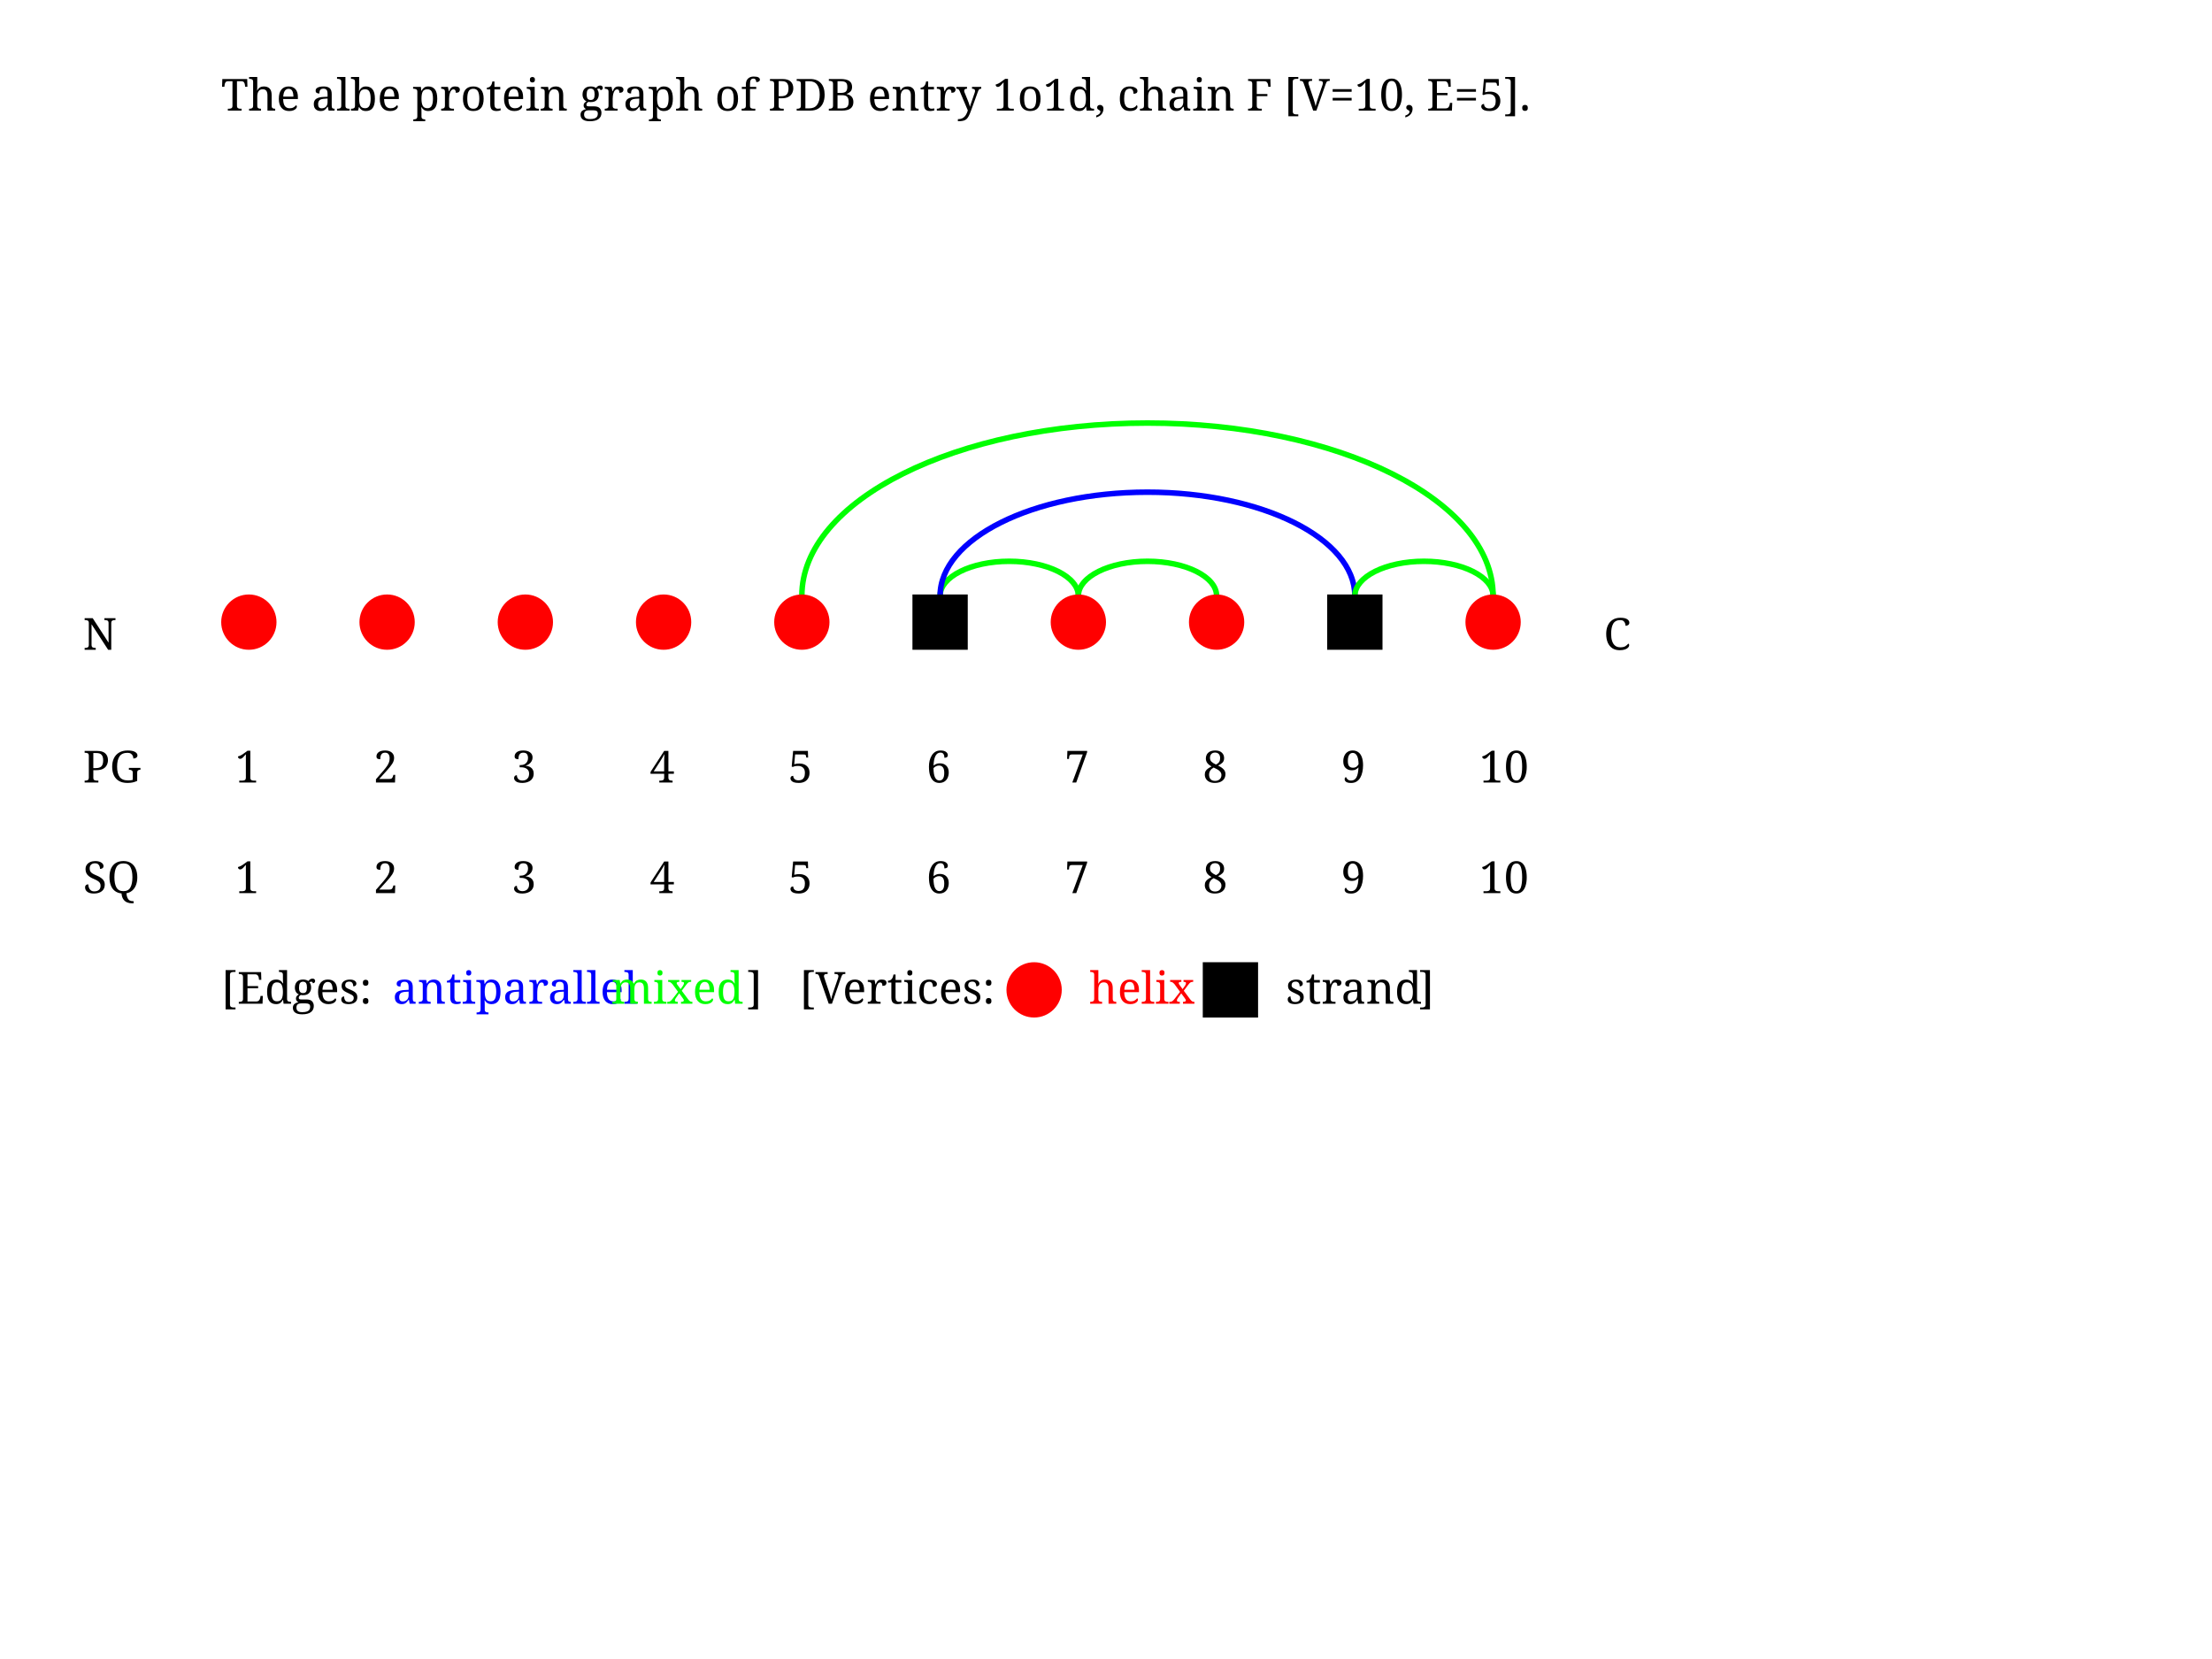
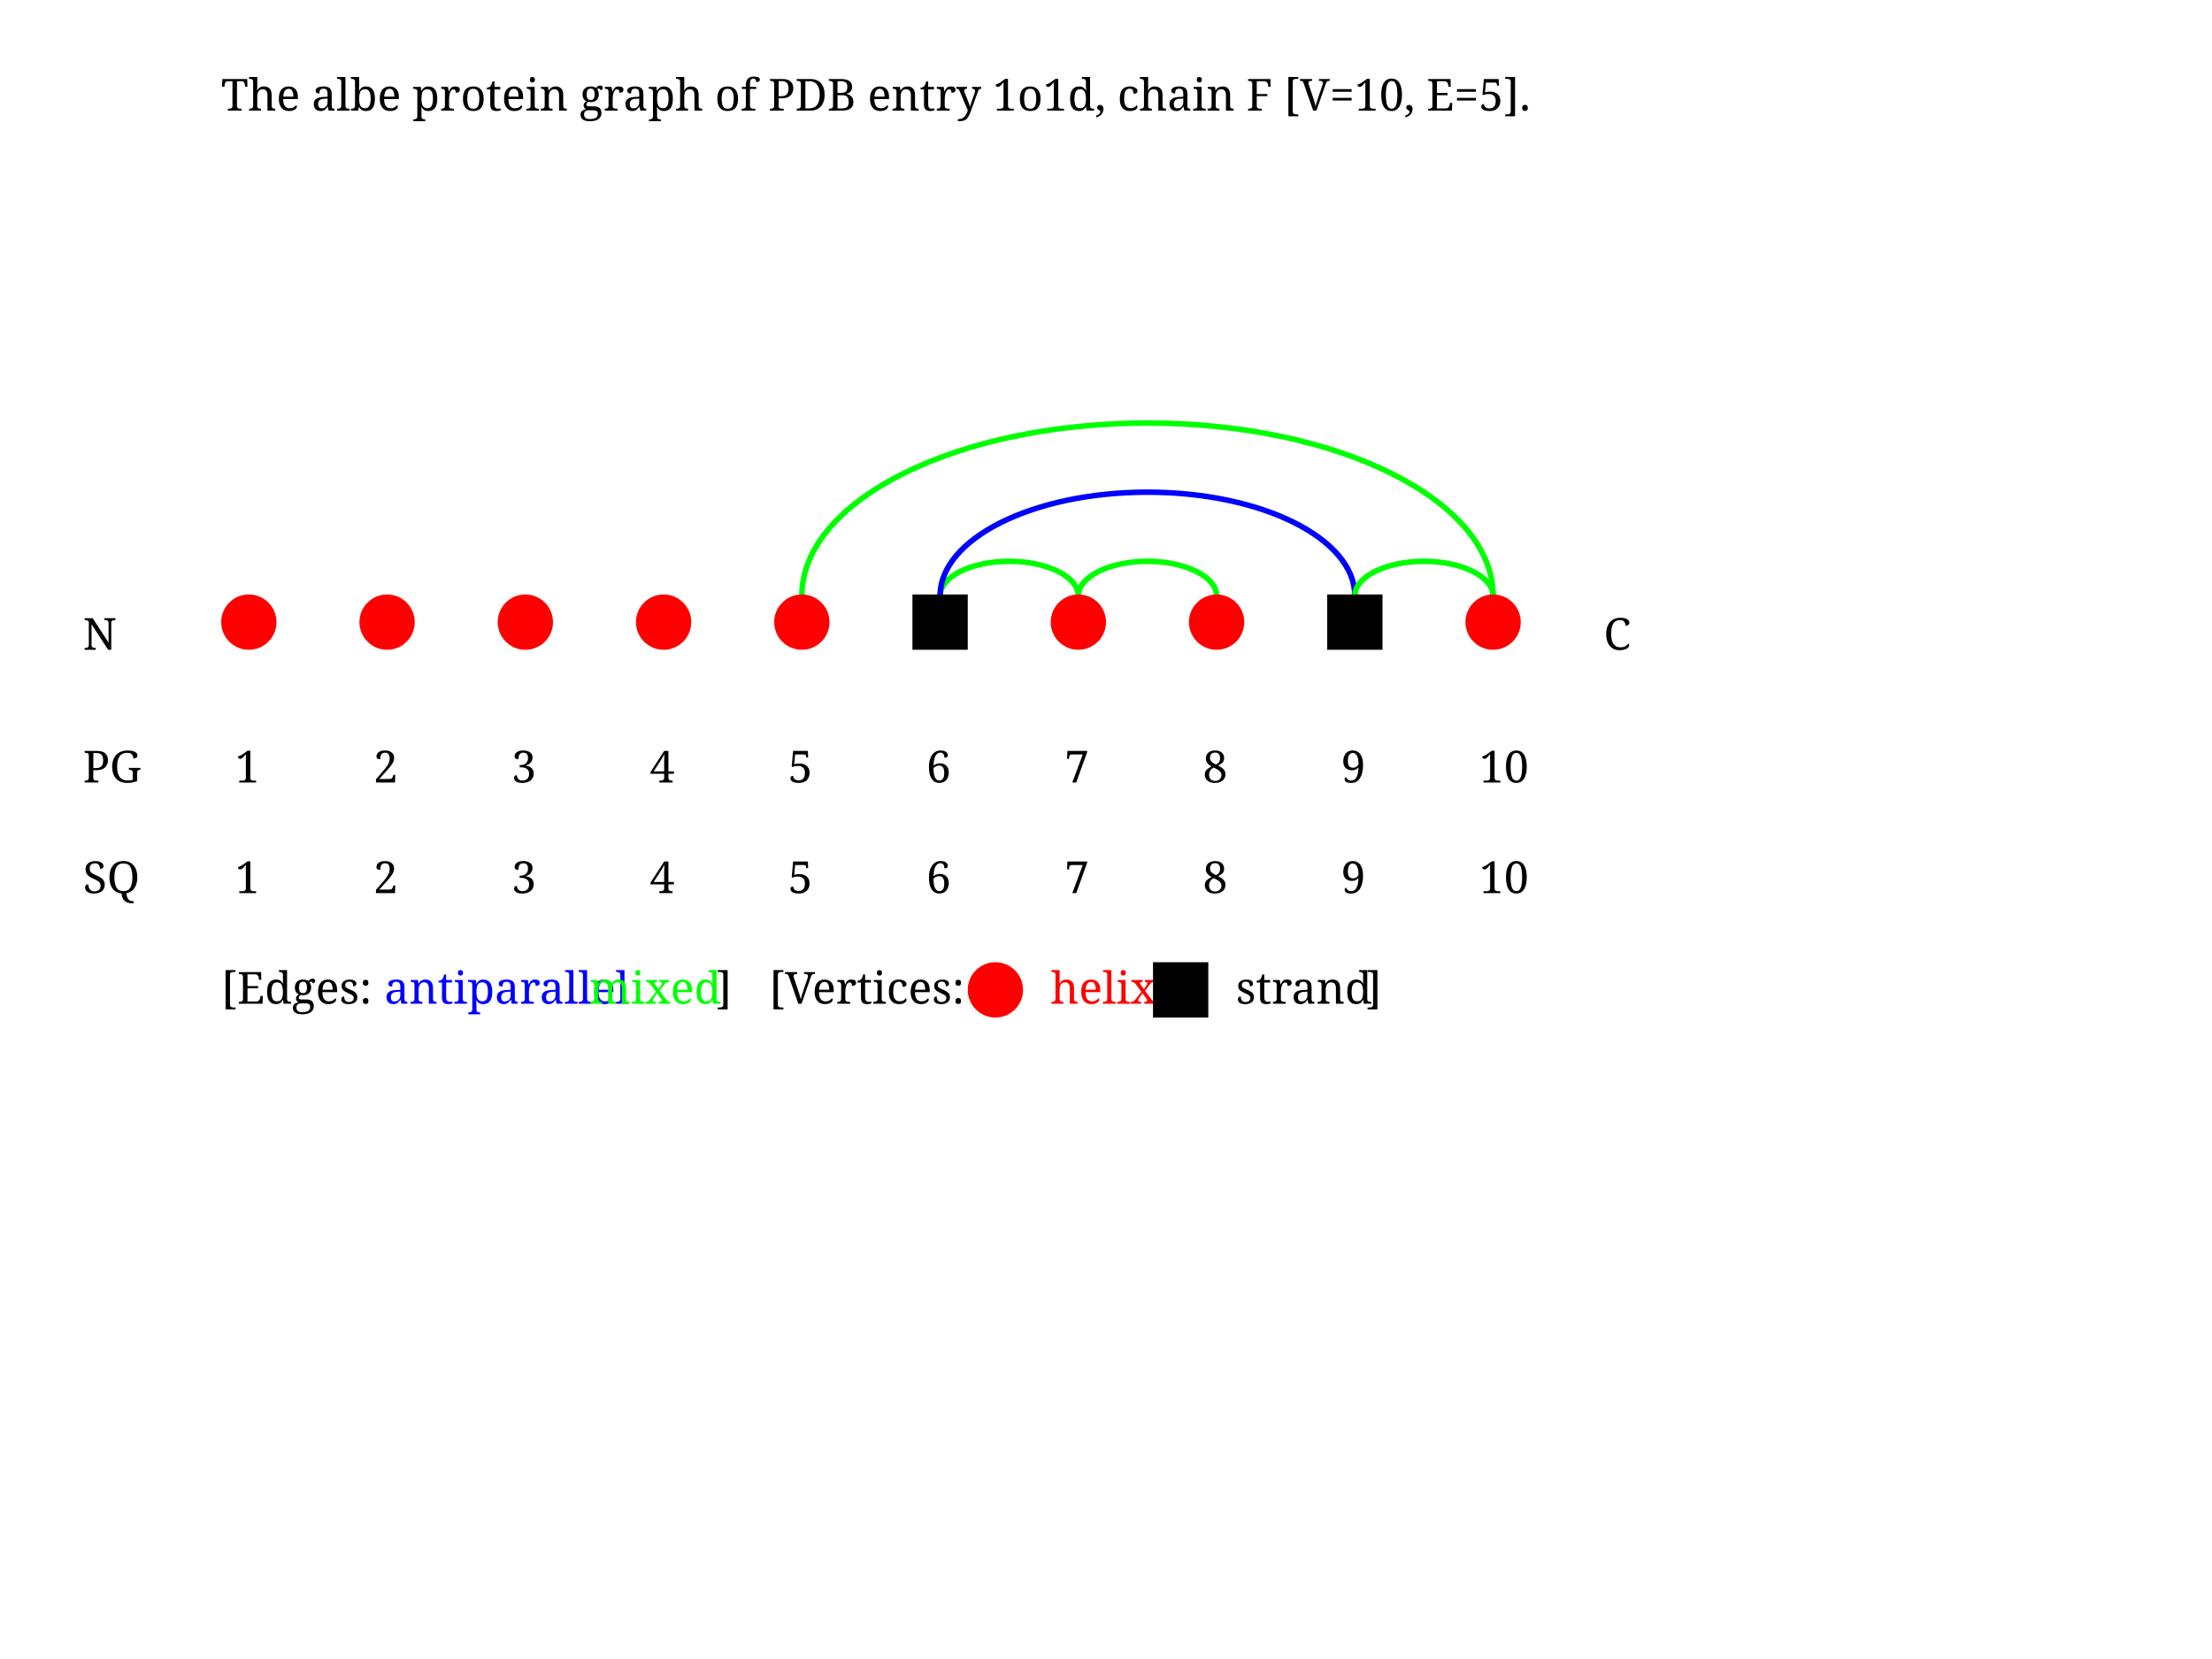
<svg xmlns="http://www.w3.org/2000/svg" fill-opacity="1" color-rendering="auto" color-interpolation="auto" stroke="black" text-rendering="auto" stroke-linecap="square" stroke-miterlimit="10" stroke-opacity="1" shape-rendering="auto" fill="black" stroke-dasharray="none" font-weight="normal" stroke-width="1" font-family="'Dialog'" font-style="normal" stroke-linejoin="miter" font-size="12px" stroke-dashoffset="0" image-rendering="auto">
  <defs id="genericDefs" />
  <g>
    <g fill="white" text-rendering="optimizeLegibility" stroke="white">
      <rect x="0" width="800" height="600" y="0" stroke="none" />
    </g>
    <g font-family="'Serif'" font-size="16px" text-rendering="optimizeLegibility">
      <text x="80" xml:space="preserve" y="40" stroke="none">The albe protein graph of PDB entry 1o1d, chain F [V=10, E=5].</text>
-       <path fill="lime" stroke-width="2" d="M541 215.5 C541 206.635 537.418 198.183 530.94 190.526 C524.527 182.945 515.267 176.127 503.835 170.411 C481.076 159.032 449.672 152 415 152 C380.328 152 348.924 159.032 326.165 170.411 C314.733 176.127 305.473 182.945 299.06 190.526 C292.582 198.183 289 206.635 289 215.5 L289 216.5 L291 216.5 L291 215.5 C291 207.106 294.413 199.116 300.586 191.818 C306.824 184.445 315.87 177.795 327.058 172.2 C349.541 160.959 380.637 154 415 154 C449.363 154 480.459 160.959 502.942 172.2 C514.13 177.795 523.176 184.445 529.414 191.818 C535.587 199.116 539 207.106 539 215.5 L539 216.5 L541 216.5 L541 215.5 Z" stroke="none" />
-       <path fill="lime" stroke-width="2" d="M391 215.5 C391 213.538 390.216 211.664 388.799 209.988 C387.446 208.389 385.508 206.958 383.125 205.767 C378.462 203.435 372.058 202 365 202 C357.942 202 351.538 203.435 346.875 205.767 C344.492 206.958 342.554 208.389 341.201 209.988 C339.784 211.664 339 213.538 339 215.5 L339 216.5 L341 216.5 L341 215.5 C341 214.01 341.615 212.596 342.728 211.281 C343.905 209.889 345.629 208.626 347.769 207.556 C352.155 205.363 358.251 204 365 204 C371.749 204 377.845 205.363 382.231 207.556 C384.371 208.626 386.095 209.889 387.272 211.281 C388.385 212.596 389 214.01 389 215.5 L389 216.5 L391 216.5 L391 215.5 Z" stroke="none" />
-       <path fill="blue" stroke-width="2" d="M491 215.5 C491 210.087 488.817 204.924 484.869 200.257 C480.986 195.667 475.387 191.543 468.48 188.089 C454.769 181.234 435.865 177 415 177 C394.135 177 375.231 181.234 361.52 188.089 C354.613 191.543 349.014 195.667 345.131 200.257 C341.183 204.924 339 210.087 339 215.5 L339 216.5 L341 216.5 L341 215.5 C341 210.558 343.014 205.856 346.657 201.549 C350.365 197.167 355.749 193.21 362.414 189.878 C375.848 183.161 394.444 179 415 179 C435.556 179 454.152 183.161 467.586 189.878 C474.251 193.21 479.635 197.167 483.343 201.549 C486.986 205.856 489 210.558 489 215.5 L489 216.5 L491 216.5 L491 215.5 Z" stroke="none" />
-       <path fill="lime" stroke-width="2" d="M441 215.5 C441 213.538 440.216 211.664 438.799 209.988 C437.446 208.389 435.508 206.958 433.125 205.767 C428.462 203.435 422.058 202 415 202 C407.942 202 401.538 203.435 396.875 205.767 C394.492 206.958 392.554 208.389 391.201 209.988 C389.784 211.664 389 213.538 389 215.5 L389 216.5 L391 216.5 L391 215.5 C391 214.01 391.615 212.596 392.728 211.281 C393.905 209.889 395.629 208.626 397.769 207.556 C402.155 205.363 408.251 204 415 204 C421.749 204 427.845 205.363 432.231 207.556 C434.371 208.626 436.095 209.889 437.272 211.281 C438.385 212.596 439 214.01 439 215.5 L439 216.5 L441 216.5 L441 215.5 Z" stroke="none" />
-       <path fill="lime" stroke-width="2" d="M541 215.5 C541 213.538 540.216 211.664 538.798 209.988 C537.446 208.389 535.508 206.958 533.125 205.767 C528.462 203.435 522.058 202 515 202 C507.942 202 501.538 203.435 496.875 205.767 C494.492 206.958 492.554 208.389 491.201 209.988 C489.784 211.664 489 213.538 489 215.5 L489 216.5 L491 216.5 L491 215.5 C491 214.01 491.615 212.596 492.728 211.281 C493.905 209.889 495.629 208.626 497.769 207.556 C502.155 205.363 508.251 204 515 204 C521.749 204 527.845 205.363 532.231 207.556 C534.371 208.626 536.095 209.889 537.272 211.281 C538.385 212.596 539 214.01 539 215.5 L539 216.5 L541 216.5 L541 215.5 Z" stroke="none" />
+       <path fill="lime" stroke-width="2" d="M539 215.5 L539 215.5 C539 182.034 484.176 154 415 154 L415 153 L415 154 C345.824 154 291 182.034 291 215.5 L291 216.5 L289 216.5 L289 215.5 C289 179.93 346.105 152 415 152 L415 152 C483.895 152 541 179.93 541 215.5 L541 216.5 L539 216.5 Z" stroke="none" />
+       <path fill="lime" stroke-width="2" d="M389 215.5 L389 215.5 C389 209.648 378.948 204 365 204 L365 203 L365 204 C351.052 204 341 209.648 341 215.5 L341 216.5 L339 216.5 L339 215.5 C339 207.545 351.334 202 365 202 L365 202 C378.666 202 391 207.545 391 215.5 L391 216.5 L389 216.5 Z" stroke="none" />
+       <path fill="blue" stroke-width="2" d="M489 215.5 L489 215.5 C489 195.841 456.562 179 415 179 L415 178 L415 179 C373.438 179 341 195.841 341 215.5 L341 216.5 L339 216.5 L339 215.5 C339 193.738 373.719 177 415 177 L415 177 C456.281 177 491 193.738 491 215.5 L491 216.5 L489 216.5 Z" stroke="none" />
+       <path fill="lime" stroke-width="2" d="M439 215.5 L439 215.5 C439 209.648 428.948 204 415 204 L415 203 L415 204 C401.052 204 391 209.648 391 215.5 L391 216.5 L389 216.5 L389 215.5 C389 207.545 401.334 202 415 202 L415 202 C428.666 202 441 207.545 441 215.5 L441 216.5 L439 216.5 Z" stroke="none" />
+       <path fill="lime" stroke-width="2" d="M539 215.5 L539 215.5 C539 209.648 528.948 204 515 204 L515 203 L515 204 C501.052 204 491 209.648 491 215.5 L491 216.5 L489 216.5 L489 215.5 C489 207.545 501.334 202 515 202 L515 202 C528.666 202 541 207.545 541 215.5 L541 216.5 L539 216.5 Z" stroke="none" />
      <circle fill="red" stroke-width="2" r="10" cx="90" cy="225" stroke="none" />
      <circle fill="red" stroke-width="2" r="10" cx="140" cy="225" stroke="none" />
      <circle fill="red" stroke-width="2" r="10" cx="190" cy="225" stroke="none" />
      <circle fill="red" stroke-width="2" r="10" cx="240" cy="225" stroke="none" />
      <circle fill="red" stroke-width="2" r="10" cx="290" cy="225" stroke="none" />
      <rect x="330" width="20" stroke-width="2" height="20" y="215" stroke="none" />
      <circle fill="red" stroke-width="2" r="10" cx="390" cy="225" stroke="none" />
      <circle fill="red" stroke-width="2" r="10" cx="440" cy="225" stroke="none" />
      <rect x="480" width="20" stroke-width="2" height="20" y="215" stroke="none" />
      <circle fill="red" stroke-width="2" r="10" cx="540" cy="225" stroke="none" />
      <text x="30" xml:space="preserve" stroke-width="2" y="235" stroke="none">N</text>
      <text x="580" xml:space="preserve" stroke-width="2" y="235" stroke="none">C</text>
      <text x="30" xml:space="preserve" stroke-width="2" y="283" stroke="none">PG</text>
      <text x="30" xml:space="preserve" stroke-width="2" y="323" stroke="none">SQ</text>
      <text x="85" xml:space="preserve" stroke-width="2" y="283" stroke="none">1</text>
      <text x="85" xml:space="preserve" stroke-width="2" y="323" stroke="none">1</text>
      <text x="135" xml:space="preserve" stroke-width="2" y="283" stroke="none">2</text>
      <text x="135" xml:space="preserve" stroke-width="2" y="323" stroke="none">2</text>
      <text x="185" xml:space="preserve" stroke-width="2" y="283" stroke="none">3</text>
      <text x="185" xml:space="preserve" stroke-width="2" y="323" stroke="none">3</text>
      <text x="235" xml:space="preserve" stroke-width="2" y="283" stroke="none">4</text>
      <text x="235" xml:space="preserve" stroke-width="2" y="323" stroke="none">4</text>
      <text x="285" xml:space="preserve" stroke-width="2" y="283" stroke="none">5</text>
      <text x="285" xml:space="preserve" stroke-width="2" y="323" stroke="none">5</text>
      <text x="335" xml:space="preserve" stroke-width="2" y="283" stroke="none">6</text>
      <text x="335" xml:space="preserve" stroke-width="2" y="323" stroke="none">6</text>
      <text x="385" xml:space="preserve" stroke-width="2" y="283" stroke="none">7</text>
      <text x="385" xml:space="preserve" stroke-width="2" y="323" stroke="none">7</text>
      <text x="435" xml:space="preserve" stroke-width="2" y="283" stroke="none">8</text>
      <text x="435" xml:space="preserve" stroke-width="2" y="323" stroke="none">8</text>
      <text x="485" xml:space="preserve" stroke-width="2" y="283" stroke="none">9</text>
      <text x="485" xml:space="preserve" stroke-width="2" y="323" stroke="none">9</text>
      <text x="535" xml:space="preserve" stroke-width="2" y="283" stroke="none">10</text>
      <text x="535" xml:space="preserve" stroke-width="2" y="323" stroke="none">10</text>
      <text x="80" xml:space="preserve" stroke-width="2" y="363" stroke="none">[Edges: </text>
-       <text fill="blue" x="142" xml:space="preserve" stroke-width="2" y="363" stroke="none">antiparallel</text>
-       <text fill="lime" x="221" xml:space="preserve" stroke-width="2" y="363" stroke="none">mixed</text>
-       <text x="270" xml:space="preserve" stroke-width="2" y="363" stroke="none">]</text>
-       <text x="285" xml:space="preserve" stroke-width="2" y="363" stroke="none"> [Vertices: </text>
-       <circle fill="red" stroke-width="2" r="10" cx="374" cy="358" stroke="none" />
-       <text fill="red" x="394" xml:space="preserve" stroke-width="2" y="363" stroke="none">helix</text>
-       <rect x="435" width="20" stroke-width="2" height="20" y="348" stroke="none" />
-       <text x="465" xml:space="preserve" stroke-width="2" y="363" stroke="none">strand</text>
-       <text x="513" xml:space="preserve" stroke-width="2" y="363" stroke="none">]</text>
+       <text fill="blue" x="139" xml:space="preserve" stroke-width="2" y="363" stroke="none">antiparallel</text>
+       <text fill="lime" x="213" xml:space="preserve" stroke-width="2" y="363" stroke="none">mixed</text>
+       <text x="259" xml:space="preserve" stroke-width="2" y="363" stroke="none">]</text>
+       <text x="274" xml:space="preserve" stroke-width="2" y="363" stroke="none"> [Vertices: </text>
+       <circle fill="red" stroke-width="2" r="10" cx="360" cy="358" stroke="none" />
+       <text fill="red" x="380" xml:space="preserve" stroke-width="2" y="363" stroke="none">helix</text>
+       <rect x="417" width="20" stroke-width="2" height="20" y="348" stroke="none" />
+       <text x="447" xml:space="preserve" stroke-width="2" y="363" stroke="none">strand</text>
+       <text x="494" xml:space="preserve" stroke-width="2" y="363" stroke="none">]</text>
    </g>
  </g>
</svg>
